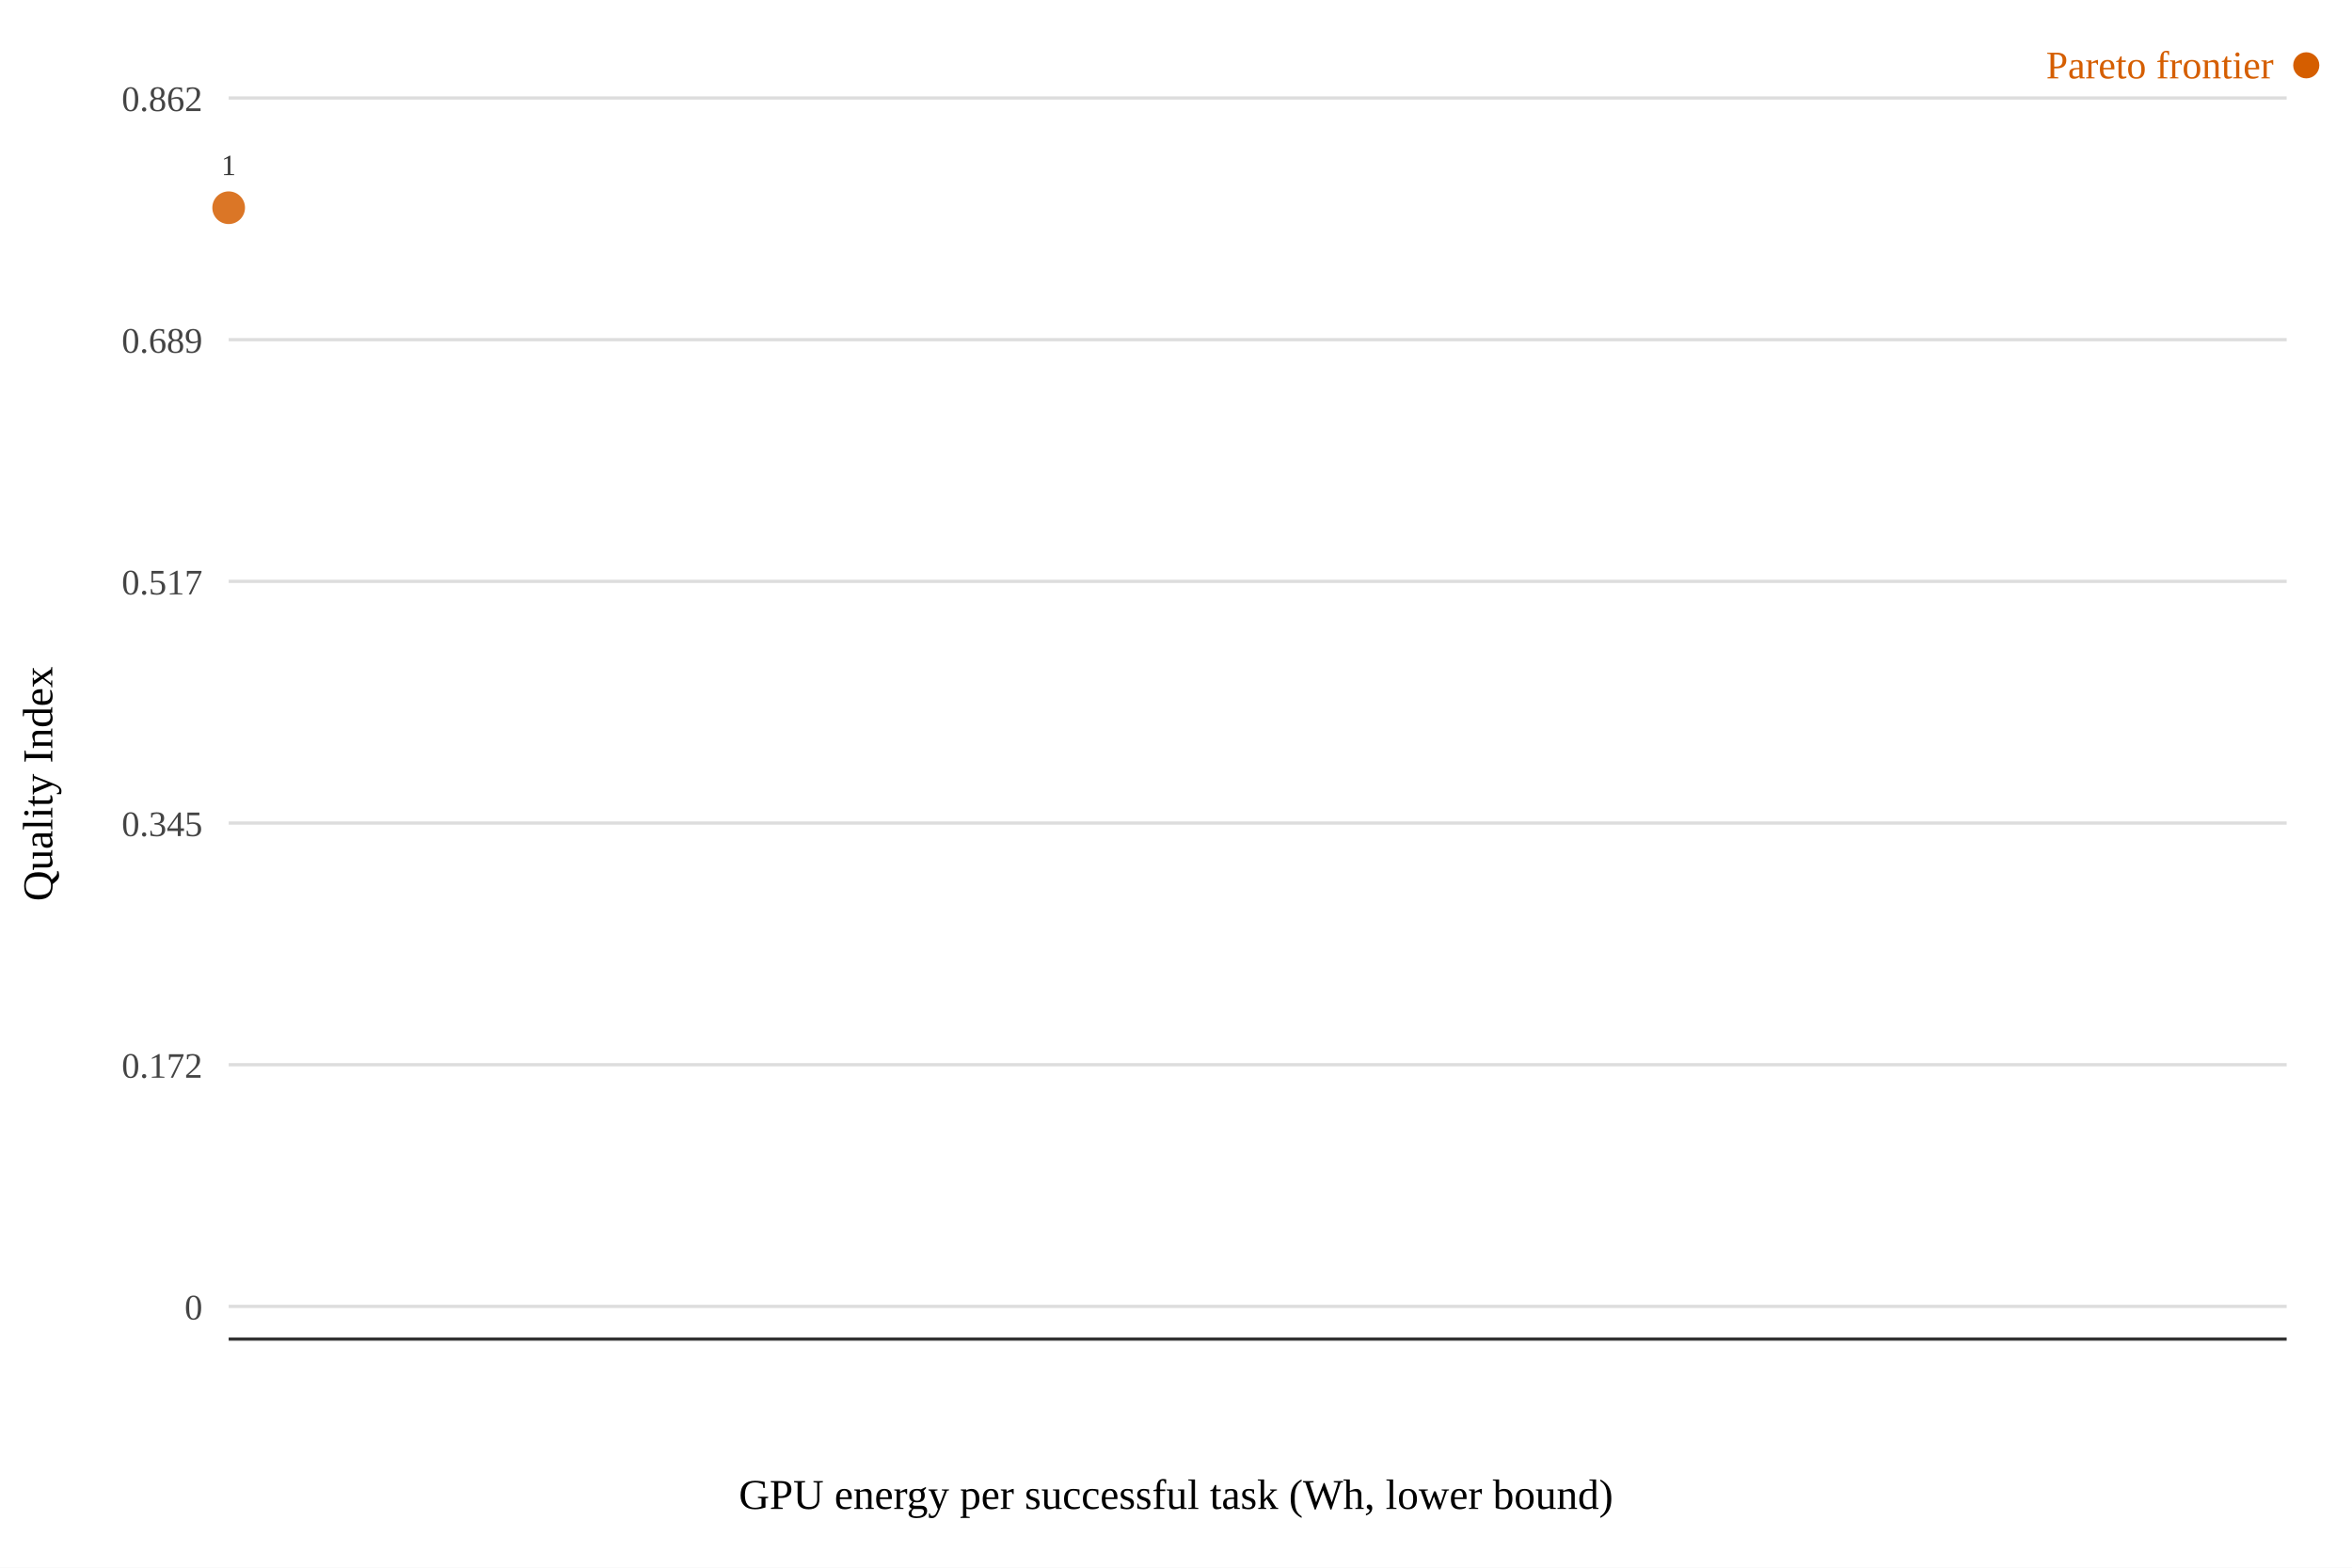
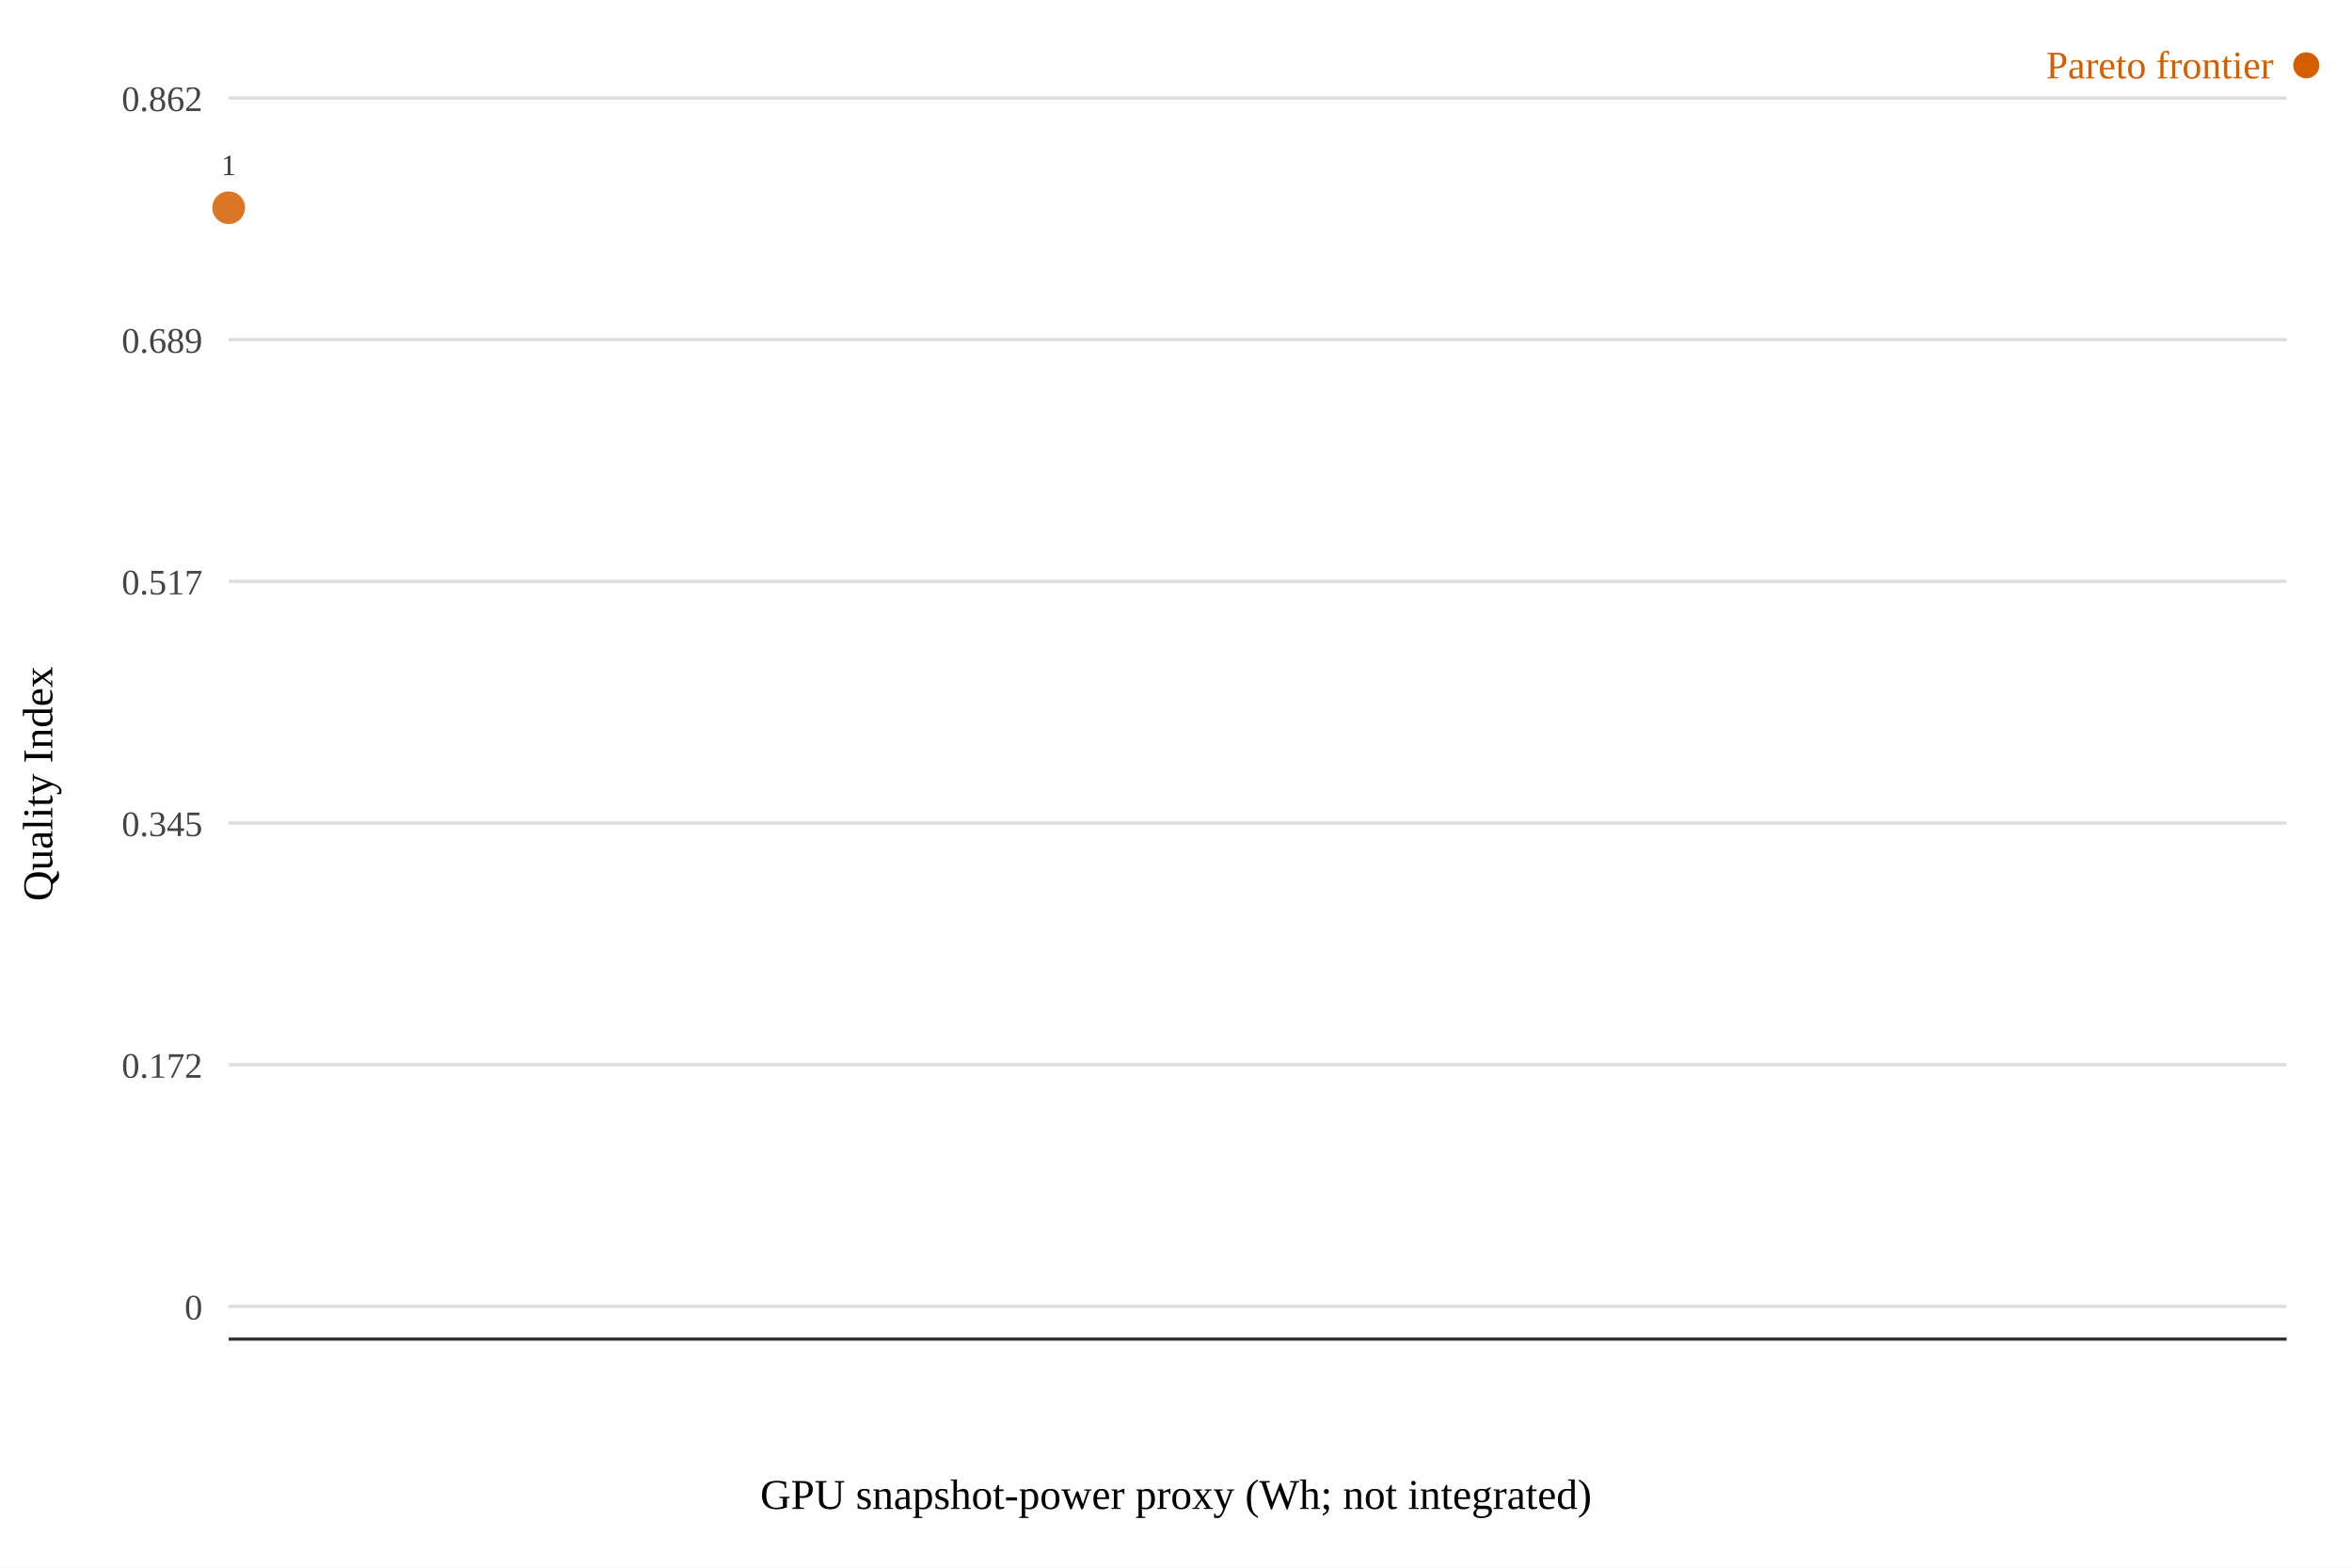
- <svg xmlns="http://www.w3.org/2000/svg" width="720" height="480" role="img" aria-label="Quality vs GPU energy efficiency (n=1)">
+ <svg xmlns="http://www.w3.org/2000/svg" width="720" height="480" role="img" aria-label="Quality vs GPU snapshot-power proxy (n=1)">
  <rect width="100%" height="100%" fill="white" />
  <line x1="70" y1="400" x2="700" y2="400" stroke="#ddd" />
  <text x="62" y="404" font-size="11" text-anchor="end" fill="#444">0</text>
  <line x1="70" y1="326" x2="700" y2="326" stroke="#ddd" />
  <text x="62" y="330" font-size="11" text-anchor="end" fill="#444">0.172</text>
  <line x1="70" y1="252" x2="700" y2="252" stroke="#ddd" />
  <text x="62" y="256" font-size="11" text-anchor="end" fill="#444">0.345</text>
  <line x1="70" y1="178" x2="700" y2="178" stroke="#ddd" />
  <text x="62" y="182" font-size="11" text-anchor="end" fill="#444">0.517</text>
  <line x1="70" y1="104" x2="700" y2="104" stroke="#ddd" />
  <text x="62" y="108" font-size="11" text-anchor="end" fill="#444">0.689</text>
  <line x1="70" y1="30" x2="700" y2="30" stroke="#ddd" />
  <text x="62" y="34" font-size="11" text-anchor="end" fill="#444">0.862</text>
  <line x1="70" y1="410" x2="700" y2="410" stroke="#333" />
-   <text x="360.0" y="462" font-size="13" text-anchor="middle">GPU energy per successful task (Wh, lower bound)</text>
+   <text x="360.0" y="462" font-size="13" text-anchor="middle">GPU snapshot-power proxy (Wh; not integrated)</text>
  <text x="16" y="240.0" font-size="13" transform="rotate(-90 16 240.0)" text-anchor="middle">Quality Index</text>
  <circle cx="70.0" cy="63.6" r="5" fill="#D55E00" fill-opacity="0.85" />
  <text x="70.0" y="53.6" font-size="9" text-anchor="middle" fill="#333">1</text>
  <text x="696" y="24" font-size="12" text-anchor="end" fill="#D55E00">Pareto frontier</text>
  <circle cx="706" cy="20" r="4" fill="#D55E00" />
</svg>
